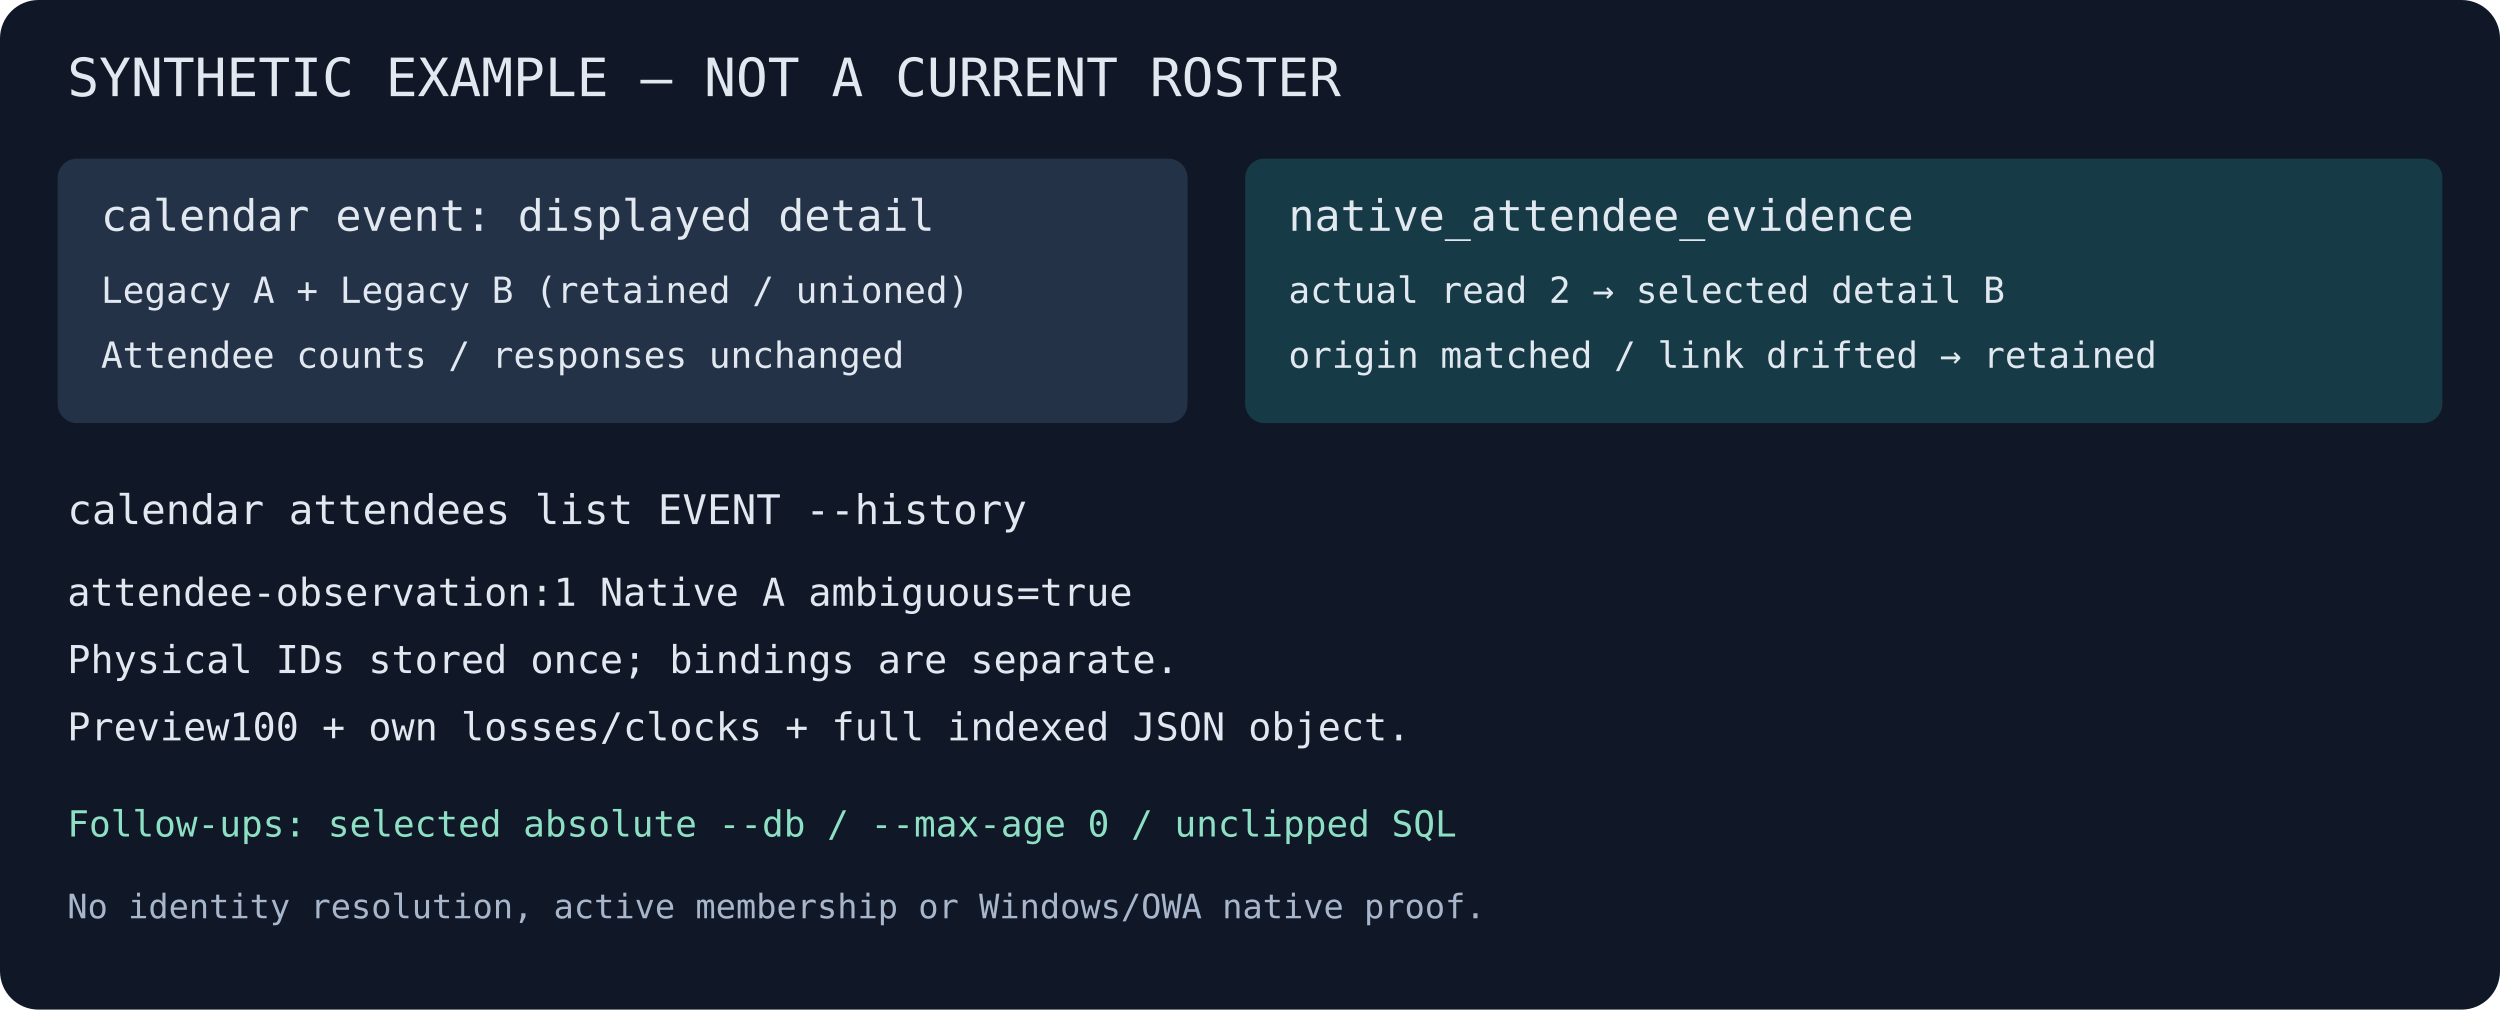
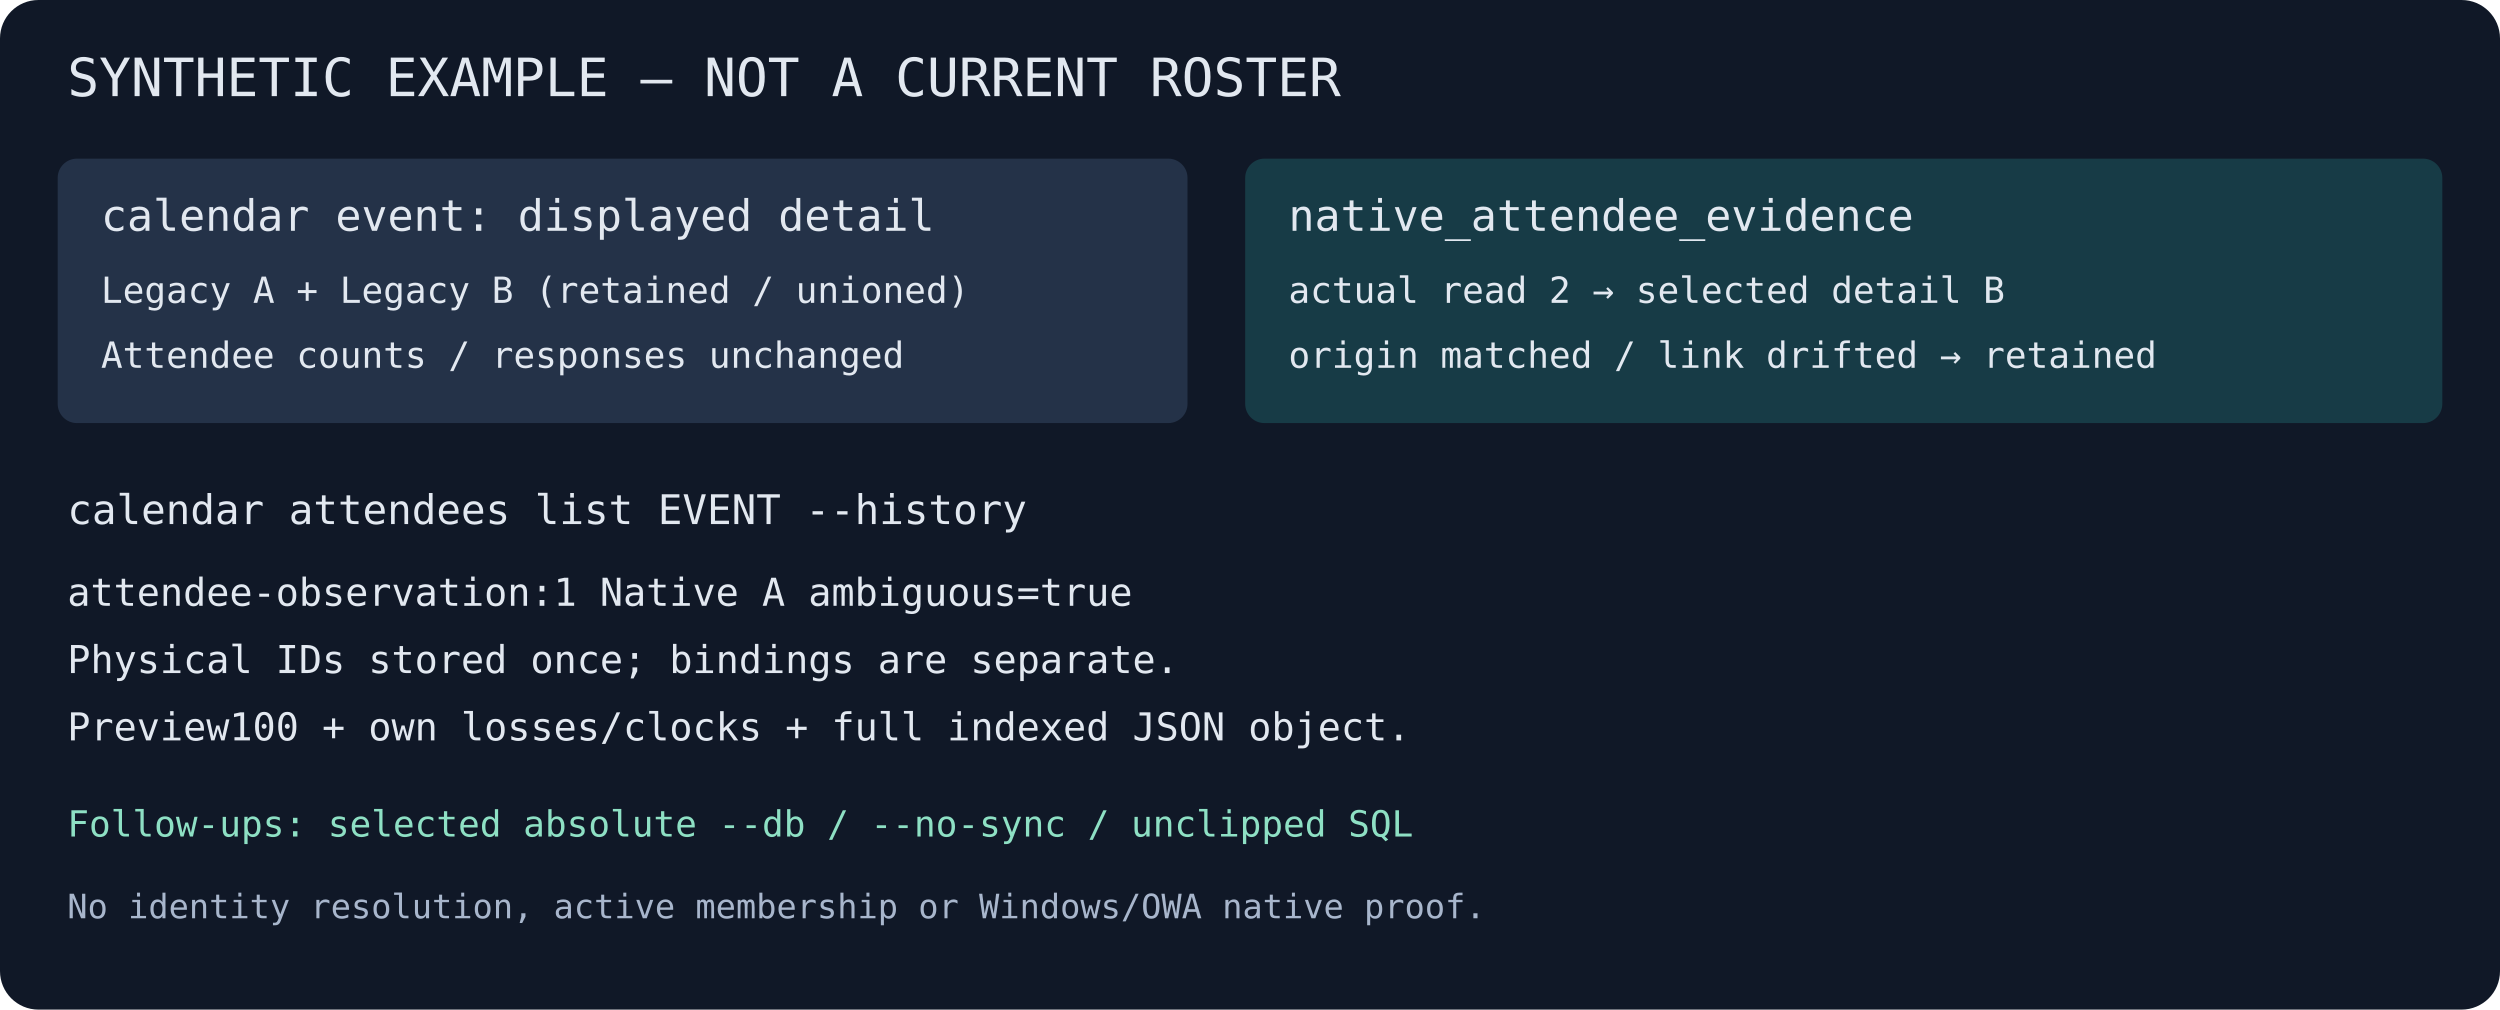
<svg xmlns="http://www.w3.org/2000/svg" viewBox="0 0 1040 420" role="img" aria-labelledby="title desc">
  <rect width="1040" height="420" rx="16" fill="#101827" />
  <g font-family="monospace" fill="#e2e8f0">
    <text x="28" y="40" font-size="22">SYNTHETIC EXAMPLE — NOT A CURRENT ROSTER</text>
    <rect x="24" y="66" width="470" height="110" rx="8" fill="#243248" />
    <text x="42" y="96" font-size="18">calendar event: displayed detail</text>
    <text x="42" y="126" font-size="15">Legacy A + Legacy B (retained / unioned)</text>
    <text x="42" y="153" font-size="15">Attendee counts / responses unchanged</text>
    <rect x="518" y="66" width="498" height="110" rx="8" fill="#173b46" />
    <text x="536" y="96" font-size="18">native_attendee_evidence</text>
    <text x="536" y="126" font-size="15">actual read 2 → selected detail B</text>
    <text x="536" y="153" font-size="15">origin matched / link drifted → retained</text>
    <text x="28" y="218" font-size="17">calendar attendees list EVENT --history</text>
    <text x="28" y="252" font-size="16">attendee-observation:1  Native A  ambiguous=true</text>
    <text x="28" y="280" font-size="16">Physical IDs stored once; bindings are separate.</text>
    <text x="28" y="308" font-size="16">Preview100 + own losses/clocks + full indexed JSON object.</text>
-     <text x="28" y="348" font-size="15" fill="#8ee0c4">Follow-ups: selected absolute --db / --max-age 0 / unclipped SQL</text>
+     <text x="28" y="348" font-size="15" fill="#8ee0c4">Follow-ups: selected absolute --db / --no-sync / unclipped SQL</text>
    <text x="28" y="382" font-size="14" fill="#a8b6cc">No identity resolution, active membership or Windows/OWA native proof.</text>
  </g>
</svg>
